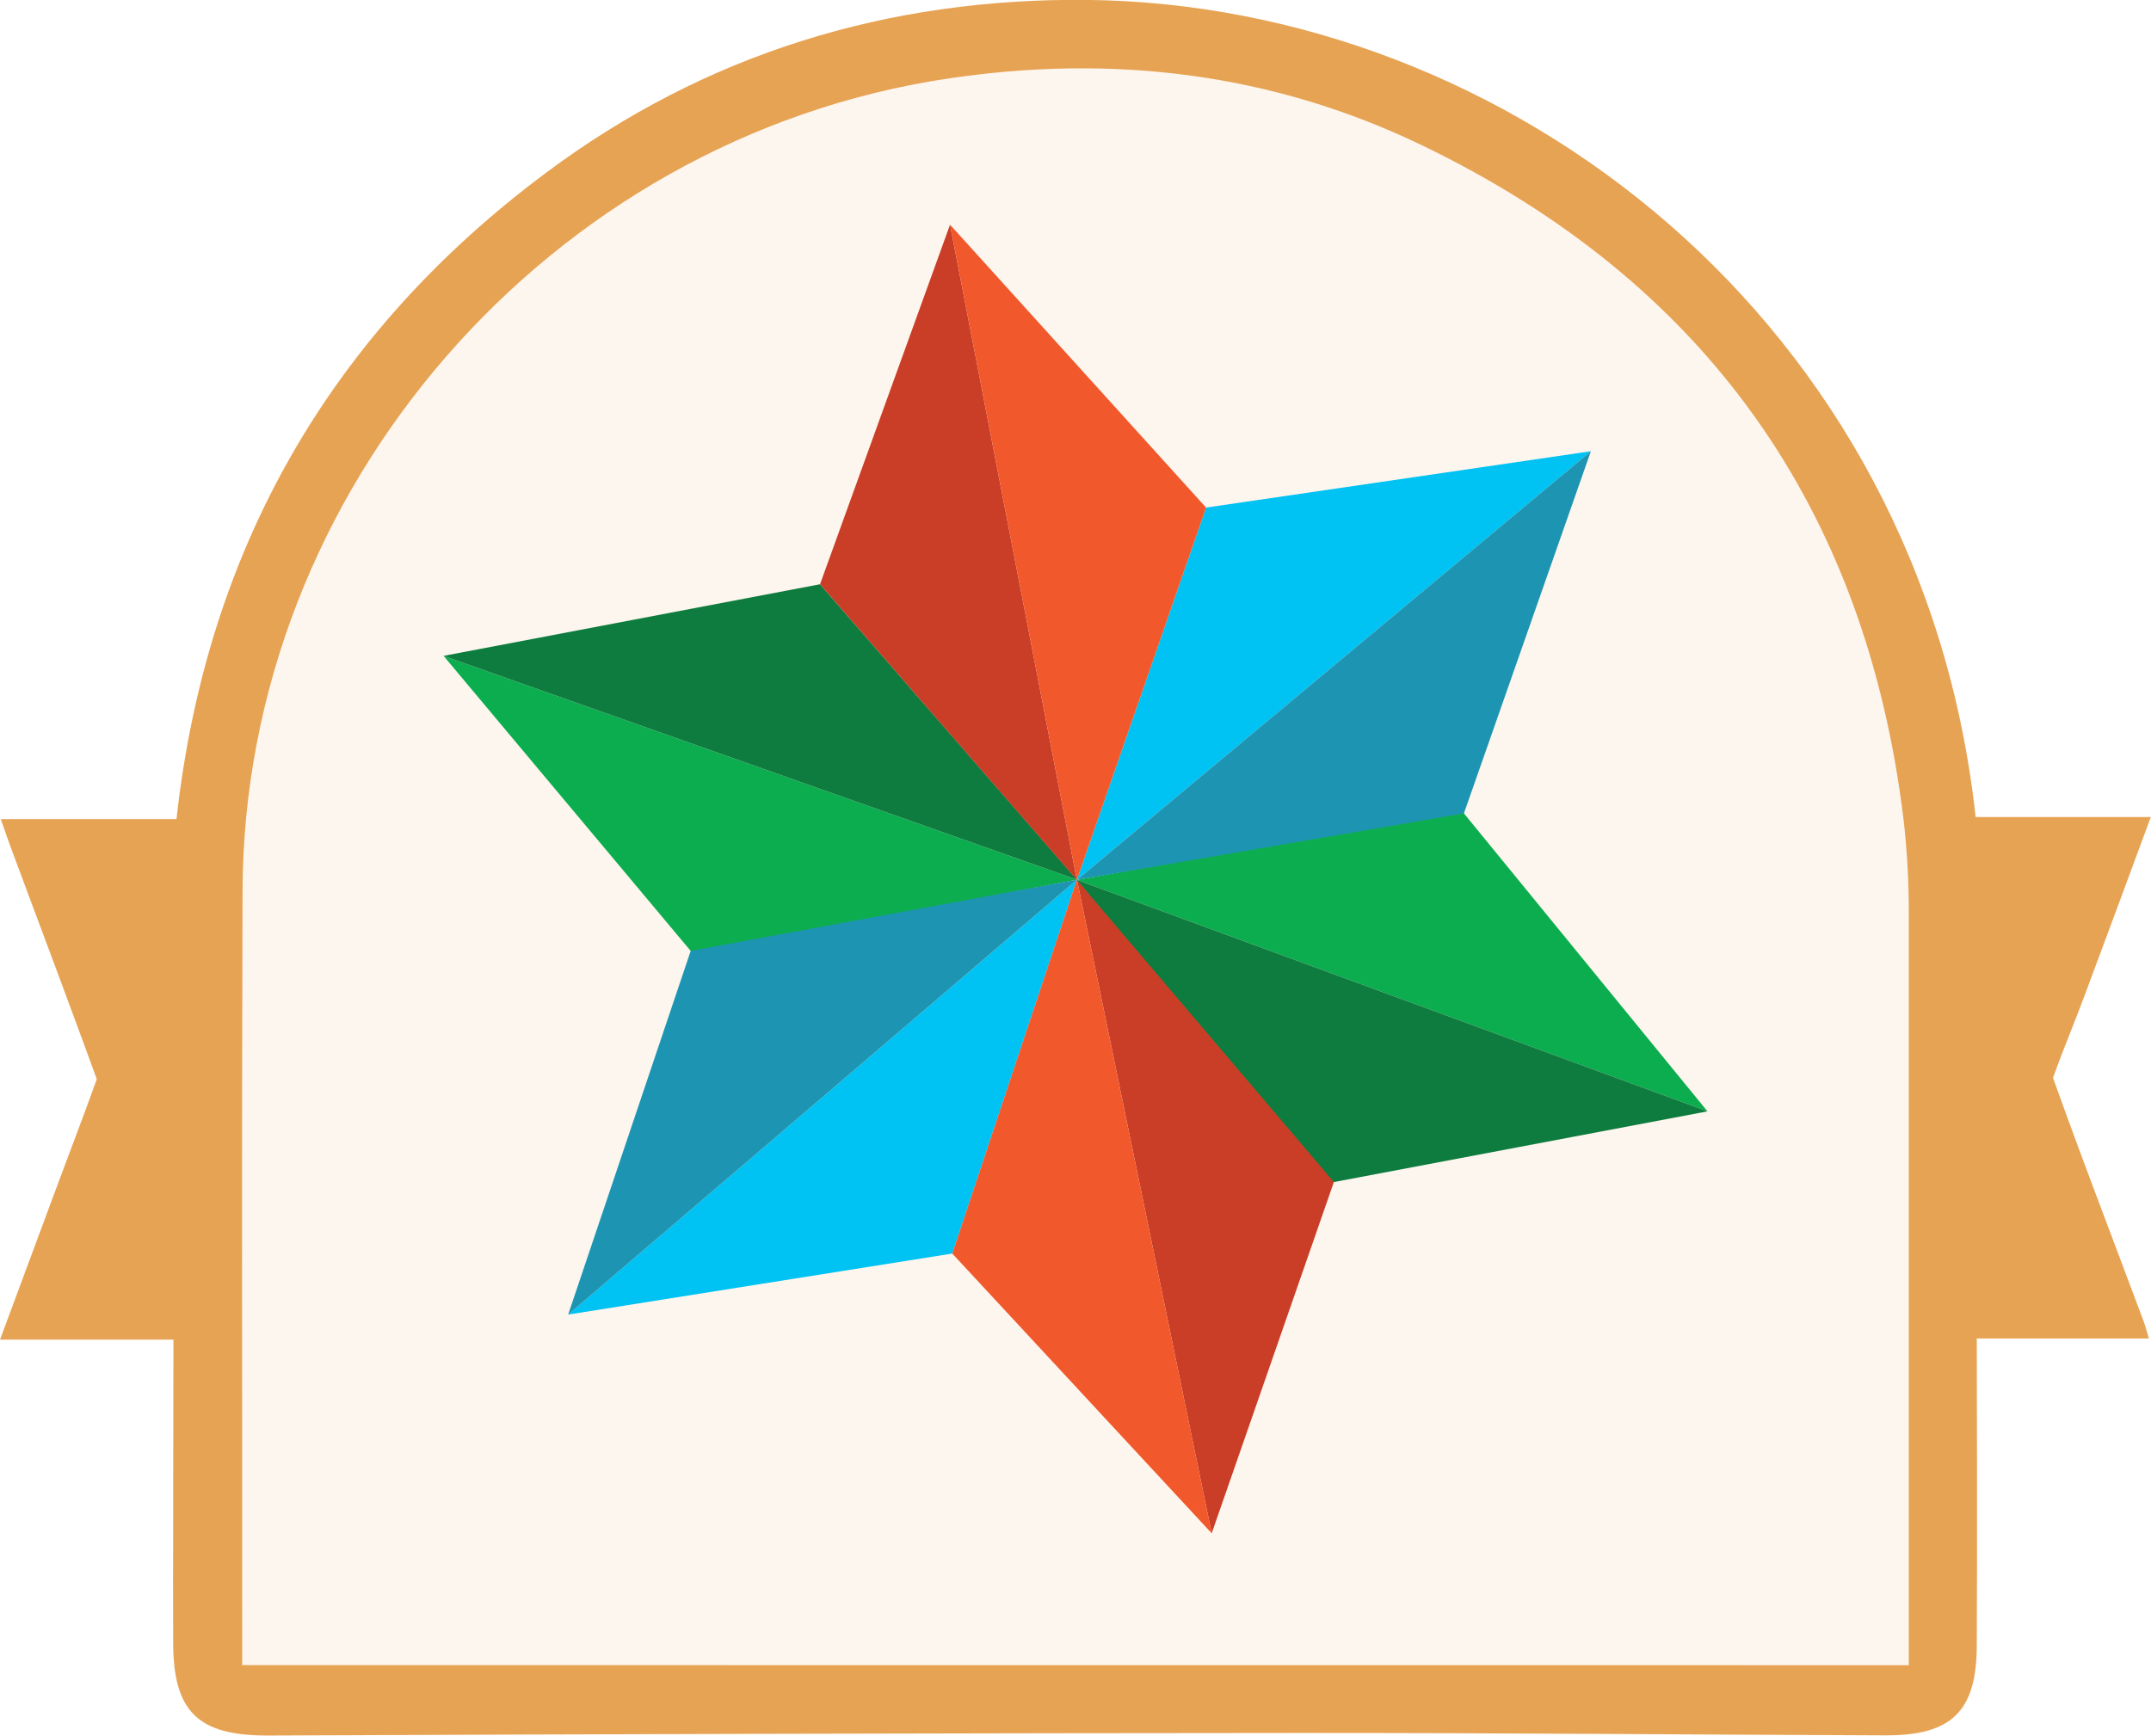
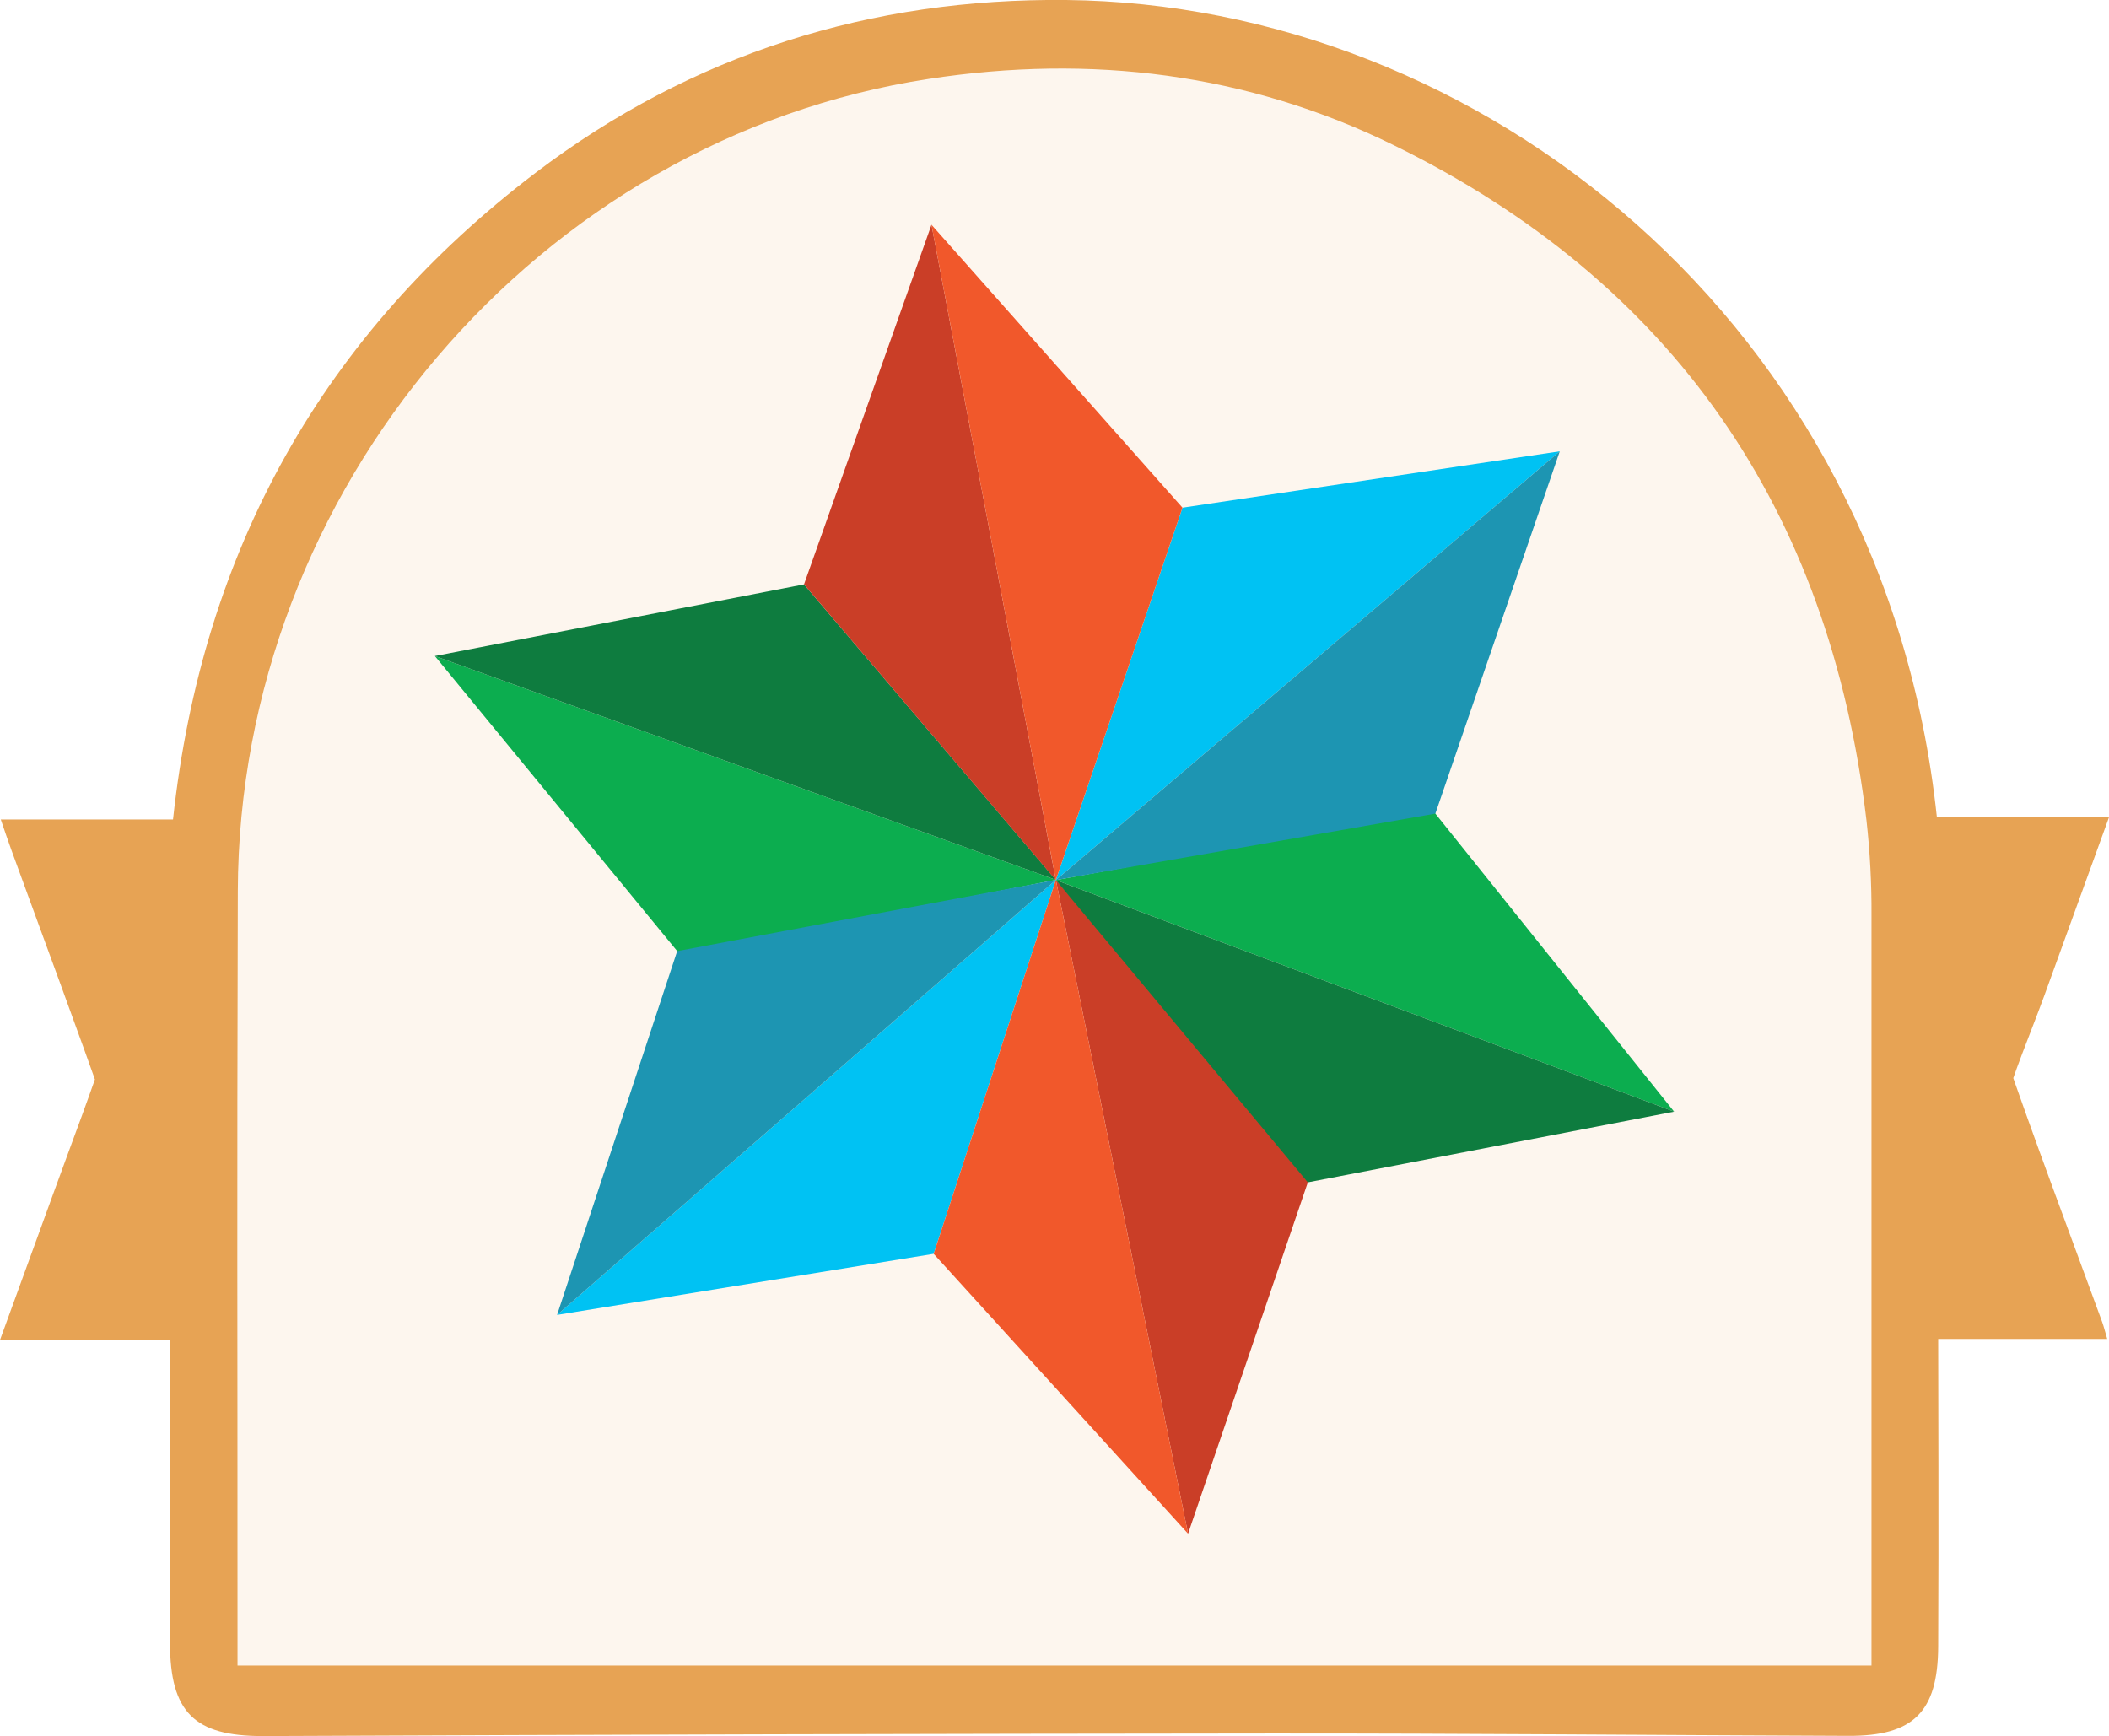
- <svg xmlns="http://www.w3.org/2000/svg" viewBox="0 0 469.04 378.51">
+ <svg xmlns="http://www.w3.org/2000/svg" viewBox="0 0 488.9 402.46">
  <defs>
    <style>.cls-1,.cls-2{fill:#e7a354;}.cls-1{opacity:0.1;}.cls-3{fill:#0cad4f;}.cls-4{fill:#ca3e27;}.cls-5{fill:#00c2f3;}.cls-6{fill:#f1582b;}.cls-7{fill:#1d95b2;}.cls-8{fill:#0e7c3f;}</style>
  </defs>
  <g id="Layer_2" data-name="Layer 2">
    <g id="Layer_1-2" data-name="Layer 1">
-       <polygon class="cls-1" points="52.35 370.8 424.01 366.85 431.65 203.14 402.02 106.15 364.22 54.39 279.27 7.71 207.63 7.71 144.12 25.89 57.94 111.1 37.4 253.96 52.35 370.8" />
-       <path class="cls-2" d="M37.82,292.17H0l11.83-31.86c4.17-11.25,8.55-22.43,12.34-33.81,1-3,1,20.16-.05,17.22-7-19.57-14.37-39-21.61-58.46-.71-1.89-1.35-3.81-2.34-6.61H38.48c6.52-59,33.67-106,80.62-141,34.83-26,74.68-38.11,118-37.67C328.86,1,419,70,430.8,178.18H469c-5,13.58-9.71,26.25-14.43,38.91-3.14,8.44-6.81,16.72-9.3,25.34-1.18,4.06-1.3-17.86.08-13.93,7,20,14.67,39.81,22.09,59.68.37,1,.63,2.05,1.15,3.74H431.05c0,10.32.14,41.21,0,67.09-.07,14.28-5.54,19.51-19.94,19.46-42.74-.15-85.48-.55-128.22-.52q-112.28.07-224.55.56c-15.14,0-20.56-5.15-20.58-20.3-.06-32.81,0,1.92,0-30.89Zm378.4,71v-7.9c0-74.4,0-81.25,0-155.65a175,175,0,0,0-1.12-20.73c-8.23-68.19-43.4-117.53-105.13-147.25C277.28,15.9,242.51,11.74,206.52,17.16,119.79,30.21,53.13,106.73,52.89,194.3c-.21,76.25-.06,85-.07,161.21v7.64Z" />
-       <polygon class="cls-3" points="234.83 191.85 96.72 143.04 151.07 207.94 234.83 191.85" />
-       <polygon class="cls-4" points="264.22 334.4 234.83 191.85 291.61 255.64 264.22 334.4" />
-       <polygon class="cls-5" points="123.89 286.7 207.65 273.39 234.83 191.85 123.89 286.7" />
-       <polygon class="cls-6" points="264.22 334.4 207.65 273.39 234.83 191.85 264.22 334.4" />
-       <polygon class="cls-7" points="123.89 286.7 234.83 191.85 150.61 207.38 123.89 286.7" />
-       <polygon class="cls-8" points="96.72 143.04 234.83 191.85 178.81 127.42 96.72 143.04" />
-       <polygon class="cls-3" points="234.82 191.9 372.33 242.38 318.76 176.83 234.82 191.9" />
-       <polygon class="cls-4" points="207.16 49 234.82 191.9 178.81 127.42 207.16 49" />
-       <polygon class="cls-5" points="346.9 98.41 262.99 110.7 234.82 191.9 346.9 98.41" />
-       <polygon class="cls-6" points="207.16 49 262.99 110.7 234.82 191.9 207.16 49" />
-       <polygon class="cls-7" points="346.9 98.41 234.82 191.9 319.22 177.39 346.9 98.41" />
-       <polygon class="cls-8" points="372.33 242.38 234.82 191.9 290.86 257.8 372.33 242.38" />
+       <polygon class="cls-1" points="54.57 394.26 441.96 390.06 449.92 215.99 419.04 112.86 379.64 57.83 291.09 8.2 216.42 8.2 150.22 27.53 60.39 118.12 38.98 270.03 54.57 394.26" />
+       <path class="cls-2" d="M39.42,310.65H0c4.38-12,8.36-22.95,12.33-33.87,4.35-12,8.92-23.85,12.87-35.95,1-3.15,1,21.43-.06,18.31-7.27-20.81-15-41.45-22.53-62.16-.73-2-1.4-4-2.43-7H40.11c6.79-62.78,35.09-112.68,84-149.89C160.45,12.46,202-.46,247.15,0,342.78,1,436.77,74.46,449,189.46H488.9c-5.25,14.43-10.13,27.9-15,41.36-3.28,9-7.1,17.78-9.7,26.94-1.23,4.32-1.35-19,.09-14.8,7.3,21.28,15.28,42.32,23,63.45.39,1.07.66,2.18,1.2,4H449.3c0,11,.15,43.81,0,71.33-.07,15.18-5.78,20.75-20.79,20.69-44.55-.16-89.1-.58-133.65-.55q-117,.09-234,.6c-15.78,0-21.43-5.48-21.45-21.59-.06-34.89,0,2.05,0-32.84Zm394.42,75.48v-8.4c0-79.11,0-86.39,0-165.5a188.53,188.53,0,0,0-1.16-22c-8.58-72.51-45.23-125-109.58-156.57-34-16.71-70.28-21.13-107.79-15.37C124.86,32.12,55.38,113.49,55.13,206.59c-.22,81.08-.06,90.33-.07,171.41v8.13Z" />
+       <polygon class="cls-3" points="244.77 203.99 100.81 152.09 157.47 221.09 244.77 203.99" />
+       <polygon class="cls-4" points="275.41 355.56 244.77 203.99 303.96 271.81 275.41 355.56" />
+       <polygon class="cls-5" points="129.14 304.84 216.44 290.68 244.77 203.99 129.14 304.84" />
+       <polygon class="cls-6" points="275.41 355.56 216.44 290.68 244.77 203.99 275.41 355.56" />
+       <polygon class="cls-7" points="129.14 304.84 244.77 203.99 156.98 220.5 129.14 304.84" />
+       <polygon class="cls-8" points="100.81 152.09 244.77 203.99 186.38 135.48 100.81 152.09" />
+       <polygon class="cls-3" points="244.76 204.03 388.09 257.72 332.26 188.02 244.76 204.03" />
+       <polygon class="cls-4" points="215.93 52.1 244.76 204.03 186.38 135.48 215.93 52.1" />
+       <polygon class="cls-5" points="361.58 104.63 274.12 117.7 244.76 204.03 361.58 104.63" />
+       <polygon class="cls-6" points="215.93 52.1 274.12 117.7 244.76 204.03 215.93 52.1" />
+       <polygon class="cls-7" points="361.58 104.63 244.76 204.03 332.74 188.62 361.58 104.63" />
+       <polygon class="cls-8" points="388.09 257.72 244.76 204.03 303.17 274.11 388.09 257.72" />
    </g>
  </g>
</svg>
